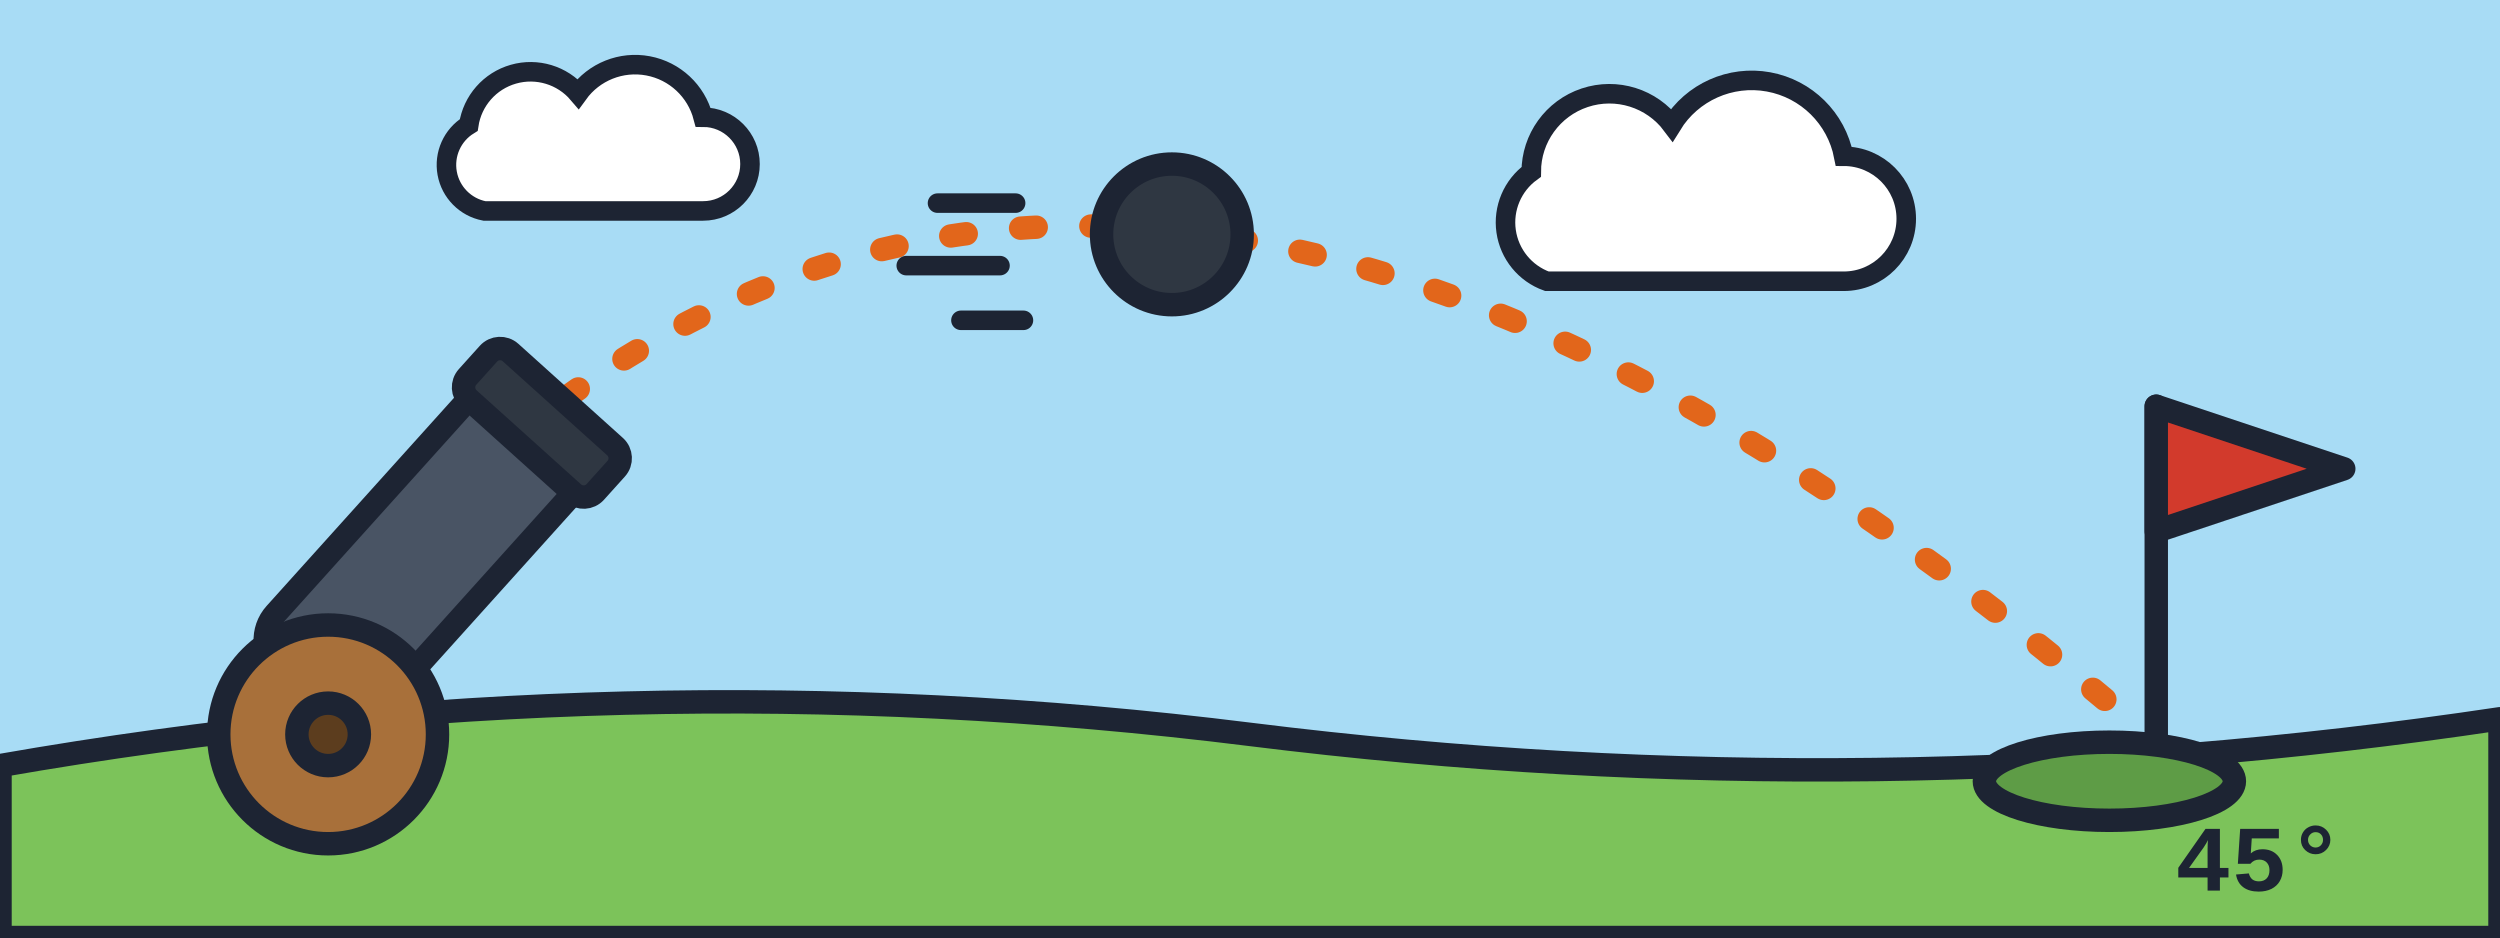
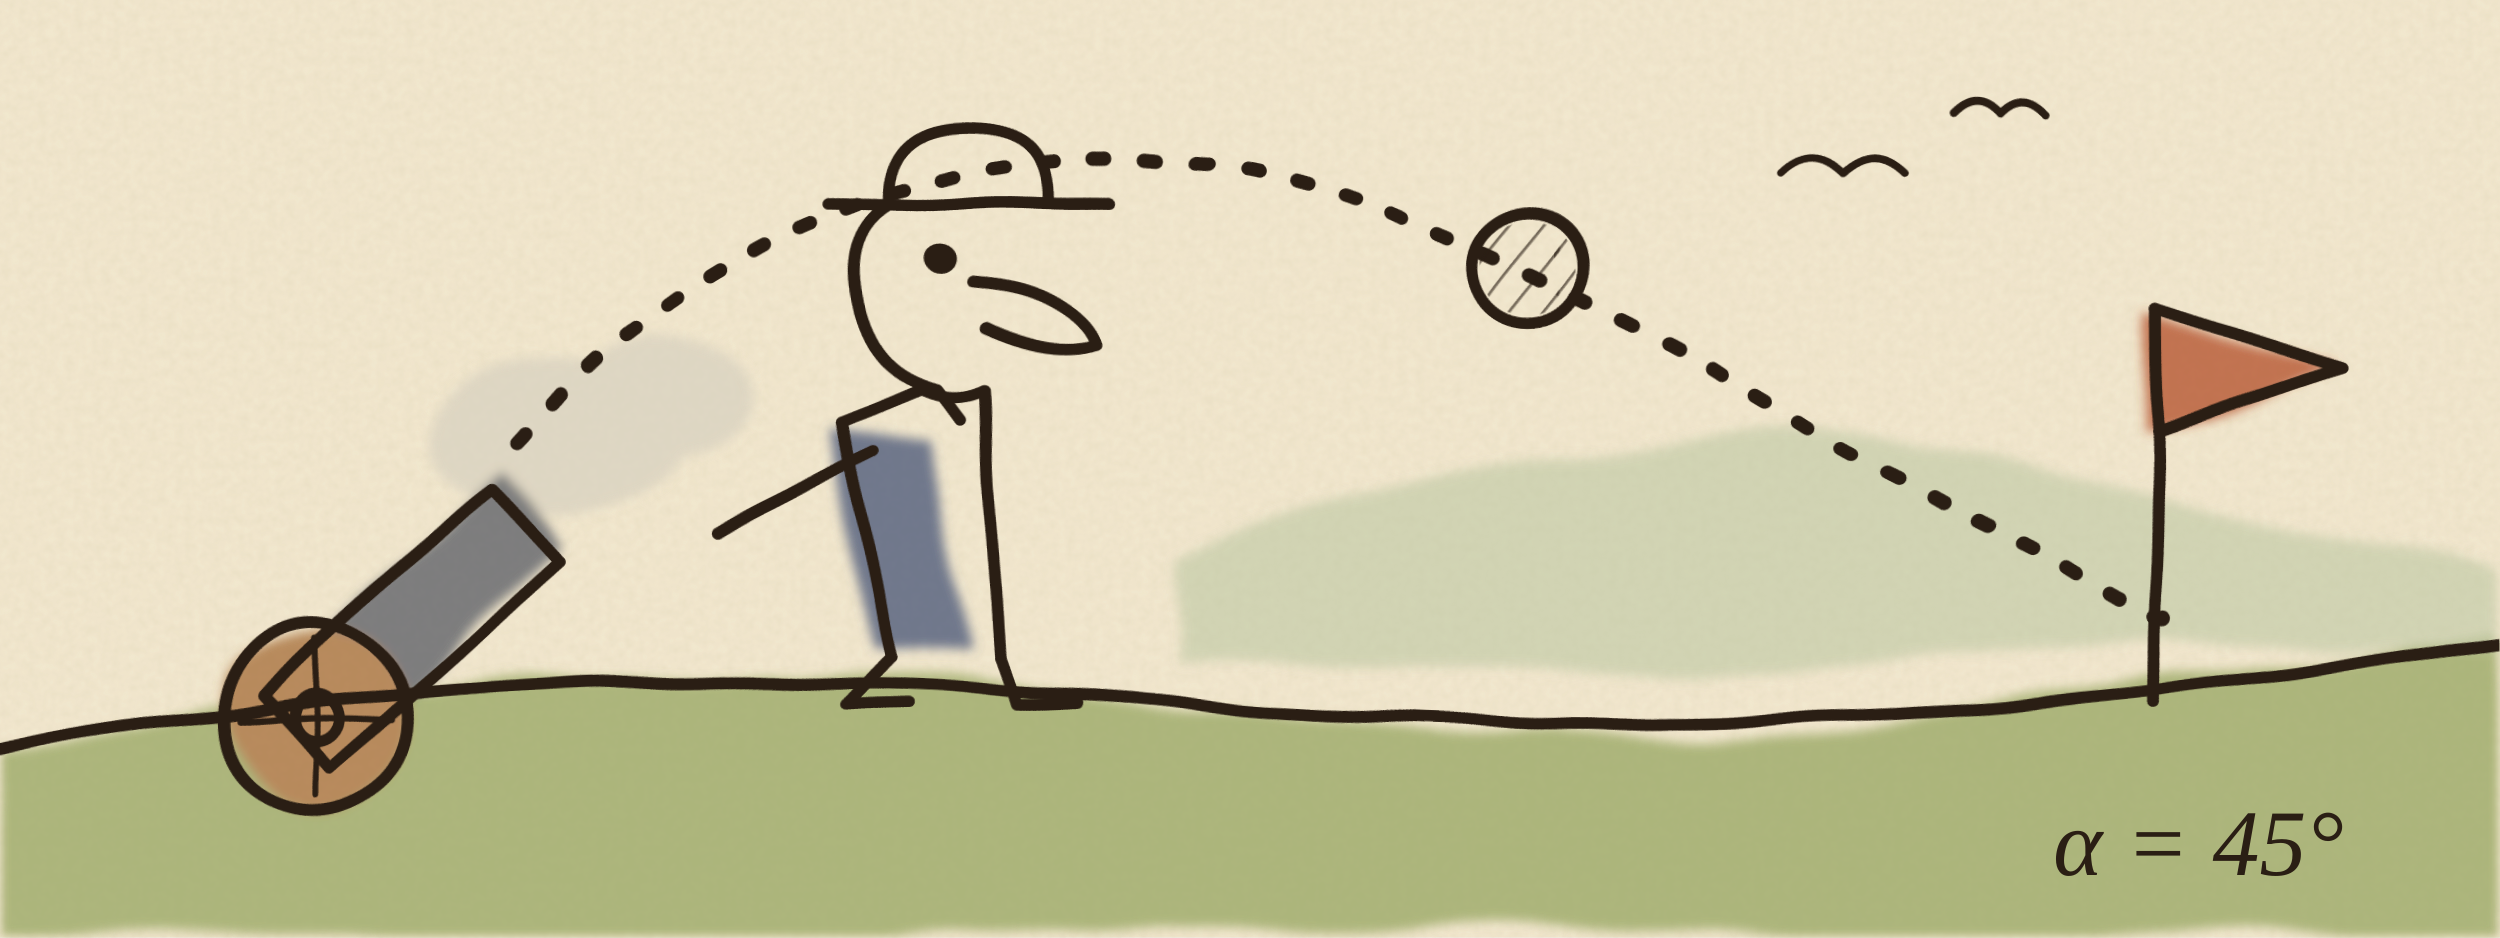
<svg xmlns="http://www.w3.org/2000/svg" viewBox="0 0 320 120" width="640" height="240" role="img">
-   <rect width="320" height="120" fill="#a8dcf5" />
-   <g fill="#fff" stroke="#1d2433" stroke-width="2.5">
-     <path d="M196 22a10 10 0 0 1 18-6 12 12 0 0 1 22 4 8 8 0 0 1 0 16h-38a8 8 0 0 1-2-14z" />
-     <path d="M60 16a8 8 0 0 1 14-4 9 9 0 0 1 16 3 6 6 0 0 1 0 12H62a6 6 0 0 1-2-11z" />
+   <defs>
+     <filter id="ink" x="-5%" y="-5%" width="110%" height="110%">
+       <feTurbulence type="fractalNoise" baseFrequency="0.04" numOctaves="2" seed="8" result="n" />
+       <feDisplacementMap in="SourceGraphic" in2="n" scale="2.4" xChannelSelector="R" yChannelSelector="G" />
+     </filter>
+     <filter id="wash" x="-10%" y="-10%" width="120%" height="120%">
+       <feTurbulence type="fractalNoise" baseFrequency="0.02" numOctaves="3" seed="12" result="n" />
+       <feDisplacementMap in="SourceGraphic" in2="n" scale="10" xChannelSelector="R" yChannelSelector="G" result="d" />
+       <feGaussianBlur in="d" stdDeviation="0.7" />
+     </filter>
+     <filter id="paper">
+       <feTurbulence type="fractalNoise" baseFrequency="0.85" numOctaves="2" seed="2" />
+       <feColorMatrix values="0 0 0 0 .42  0 0 0 0 .32  0 0 0 0 .18  0 0 0 .12 0" />
+     </filter>
+     <filter id="mlha">
+       <feGaussianBlur stdDeviation="3.2" />
+     </filter>
+     <pattern id="sraf" width="3.4" height="3.4" patternUnits="userSpaceOnUse" patternTransform="rotate(38)">
+       <path d="M0 0v3.4" stroke="#2a1e14" stroke-width=".7" opacity=".6" />
+     </pattern>
+     <pattern id="sraf2" width="3.4" height="3.4" patternUnits="userSpaceOnUse" patternTransform="rotate(-50)">
+       <path d="M0 0v3.4" stroke="#2a1e14" stroke-width=".6" opacity=".45" />
+     </pattern>
+   </defs>
+   <rect width="320" height="120" fill="#f3e9d0" />
+   <rect width="320" height="120" filter="url(#paper)" />
+   <g filter="url(#wash)" opacity="0.78">
+     <path d="M0 96q70-14 150-6t170-8v38H0z" fill="#9aa865" />
+     <path d="M150 70q50-22 110-10t60 14v10H150z" fill="#b9c4a0" opacity=".7" />
+     <ellipse cx="70" cy="58" rx="16" ry="10" fill="#d9d2c0" />
+     <ellipse cx="84" cy="52" rx="12" ry="8" fill="#d9d2c0" />
+     <rect x="32" y="74" width="40" height="13" fill="#5d6168" transform="rotate(-42 52 80)" />
+     <circle cx="40" cy="92" r="12" fill="#a8713e" />
+     <path d="M276 40l24 7-24 8z" fill="#b5532f" />
+     <path d="M108 54l6 30h12l-4-30z" fill="#4e5a7a" />
  </g>
-   <g stroke="#1d2433" stroke-width="3" stroke-linejoin="round" stroke-linecap="round">
-     <path d="M0 98q80-14 160-4t160-2v28H0z" fill="#7cc35a" />
+   <g filter="url(#ink)" fill="none" stroke="#2a1e14" stroke-width="1.5" stroke-linecap="round" stroke-linejoin="round">
+     <path d="M0 96q70-14 150-6t170-8" />
+     <rect x="32" y="74" width="40" height="13" transform="rotate(-42 52 80)" />
+     <circle cx="40" cy="92" r="12" />
+     <circle cx="40" cy="92" r="3" />
+     <path d="M30 92h20M40 82v20" stroke-width=".8" />
+     <path d="M66 56q60-62 140-16t70 38" stroke-dasharray="1.5 5" stroke-width="1.8" />
+     <circle cx="196" cy="34" r="7" />
+     <path d="M276 90V40" />
+     <path d="M276 40l24 7-24 8" />
+     <path d="M114 26q-1-10 10-10t10 10z" />
+     <path d="M106 26h36" />
+     <path d="M114 26q-6 4-4 14 2 8 10 10l3 4" />
+     <path d="M124 36q14 2 16 8q-6 2-14-2" />
+     <circle cx="120" cy="33" r="1.2" fill="#2a1e14" />
+     <path d="M118 50l-10 4 6 30M126 50l2 34M118 50q4 2 8 0" />
+     <path d="M114 84l-6 6h8M128 84l2 6h8" />
+     <path d="M112 58l-20 10" />
+     <path d="M228 22q4-4 8 0q4-4 8 0" stroke-width="1" />
+     <path d="M250 14q3-3 6 0q3-3 6 0" stroke-width="1" />
  </g>
-   <path d="M40 82q90-110 230 8" fill="none" stroke="#e2661b" stroke-width="3" stroke-dasharray="2 7" stroke-linecap="round" />
-   <g stroke="#1d2433" stroke-width="3" stroke-linejoin="round" stroke-linecap="round">
-     <g transform="rotate(-48 42 86)">
-       <rect x="38" y="76" width="46" height="18" rx="5" fill="#495464" />
-       <rect x="80" y="74" width="8" height="22" rx="2" fill="#2f3742" />
-     </g>
-     <circle cx="42" cy="94" r="14" fill="#a8703a" />
-     <circle cx="42" cy="94" r="4" fill="#5c3d1e" />
-     <circle cx="150" cy="30" r="9" fill="#2f3742" />
-   </g>
-   <path d="M128 34h-12M130 26h-10M131 41h-8" stroke="#1d2433" stroke-width="2.5" stroke-linecap="round" />
-   <g stroke="#1d2433" stroke-width="3" stroke-linejoin="round" stroke-linecap="round">
-     <path d="M276 98V52" fill="none" />
-     <path d="M276 52l24 8-24 8z" fill="#d23a2c" />
-     <ellipse cx="270" cy="100" rx="16" ry="5" fill="#5e9c46" />
-   </g>
-   <text x="300" y="114" text-anchor="end" font-family="Consolas,'Courier New',monospace" font-weight="700" font-size="12" fill="#1d2433">45°</text>
+   <path d="M200 30q-2 4 0 8" fill="url(#sraf)" filter="url(#ink)" />
+   <circle cx="196" cy="34" r="6" fill="url(#sraf)" filter="url(#ink)" />
+   <text x="300" y="112" text-anchor="end" font-family="Georgia,'Times New Roman',serif" font-style="italic" font-weight="400" font-size="12" fill="#2a1e14">α = 45°</text>
</svg>
